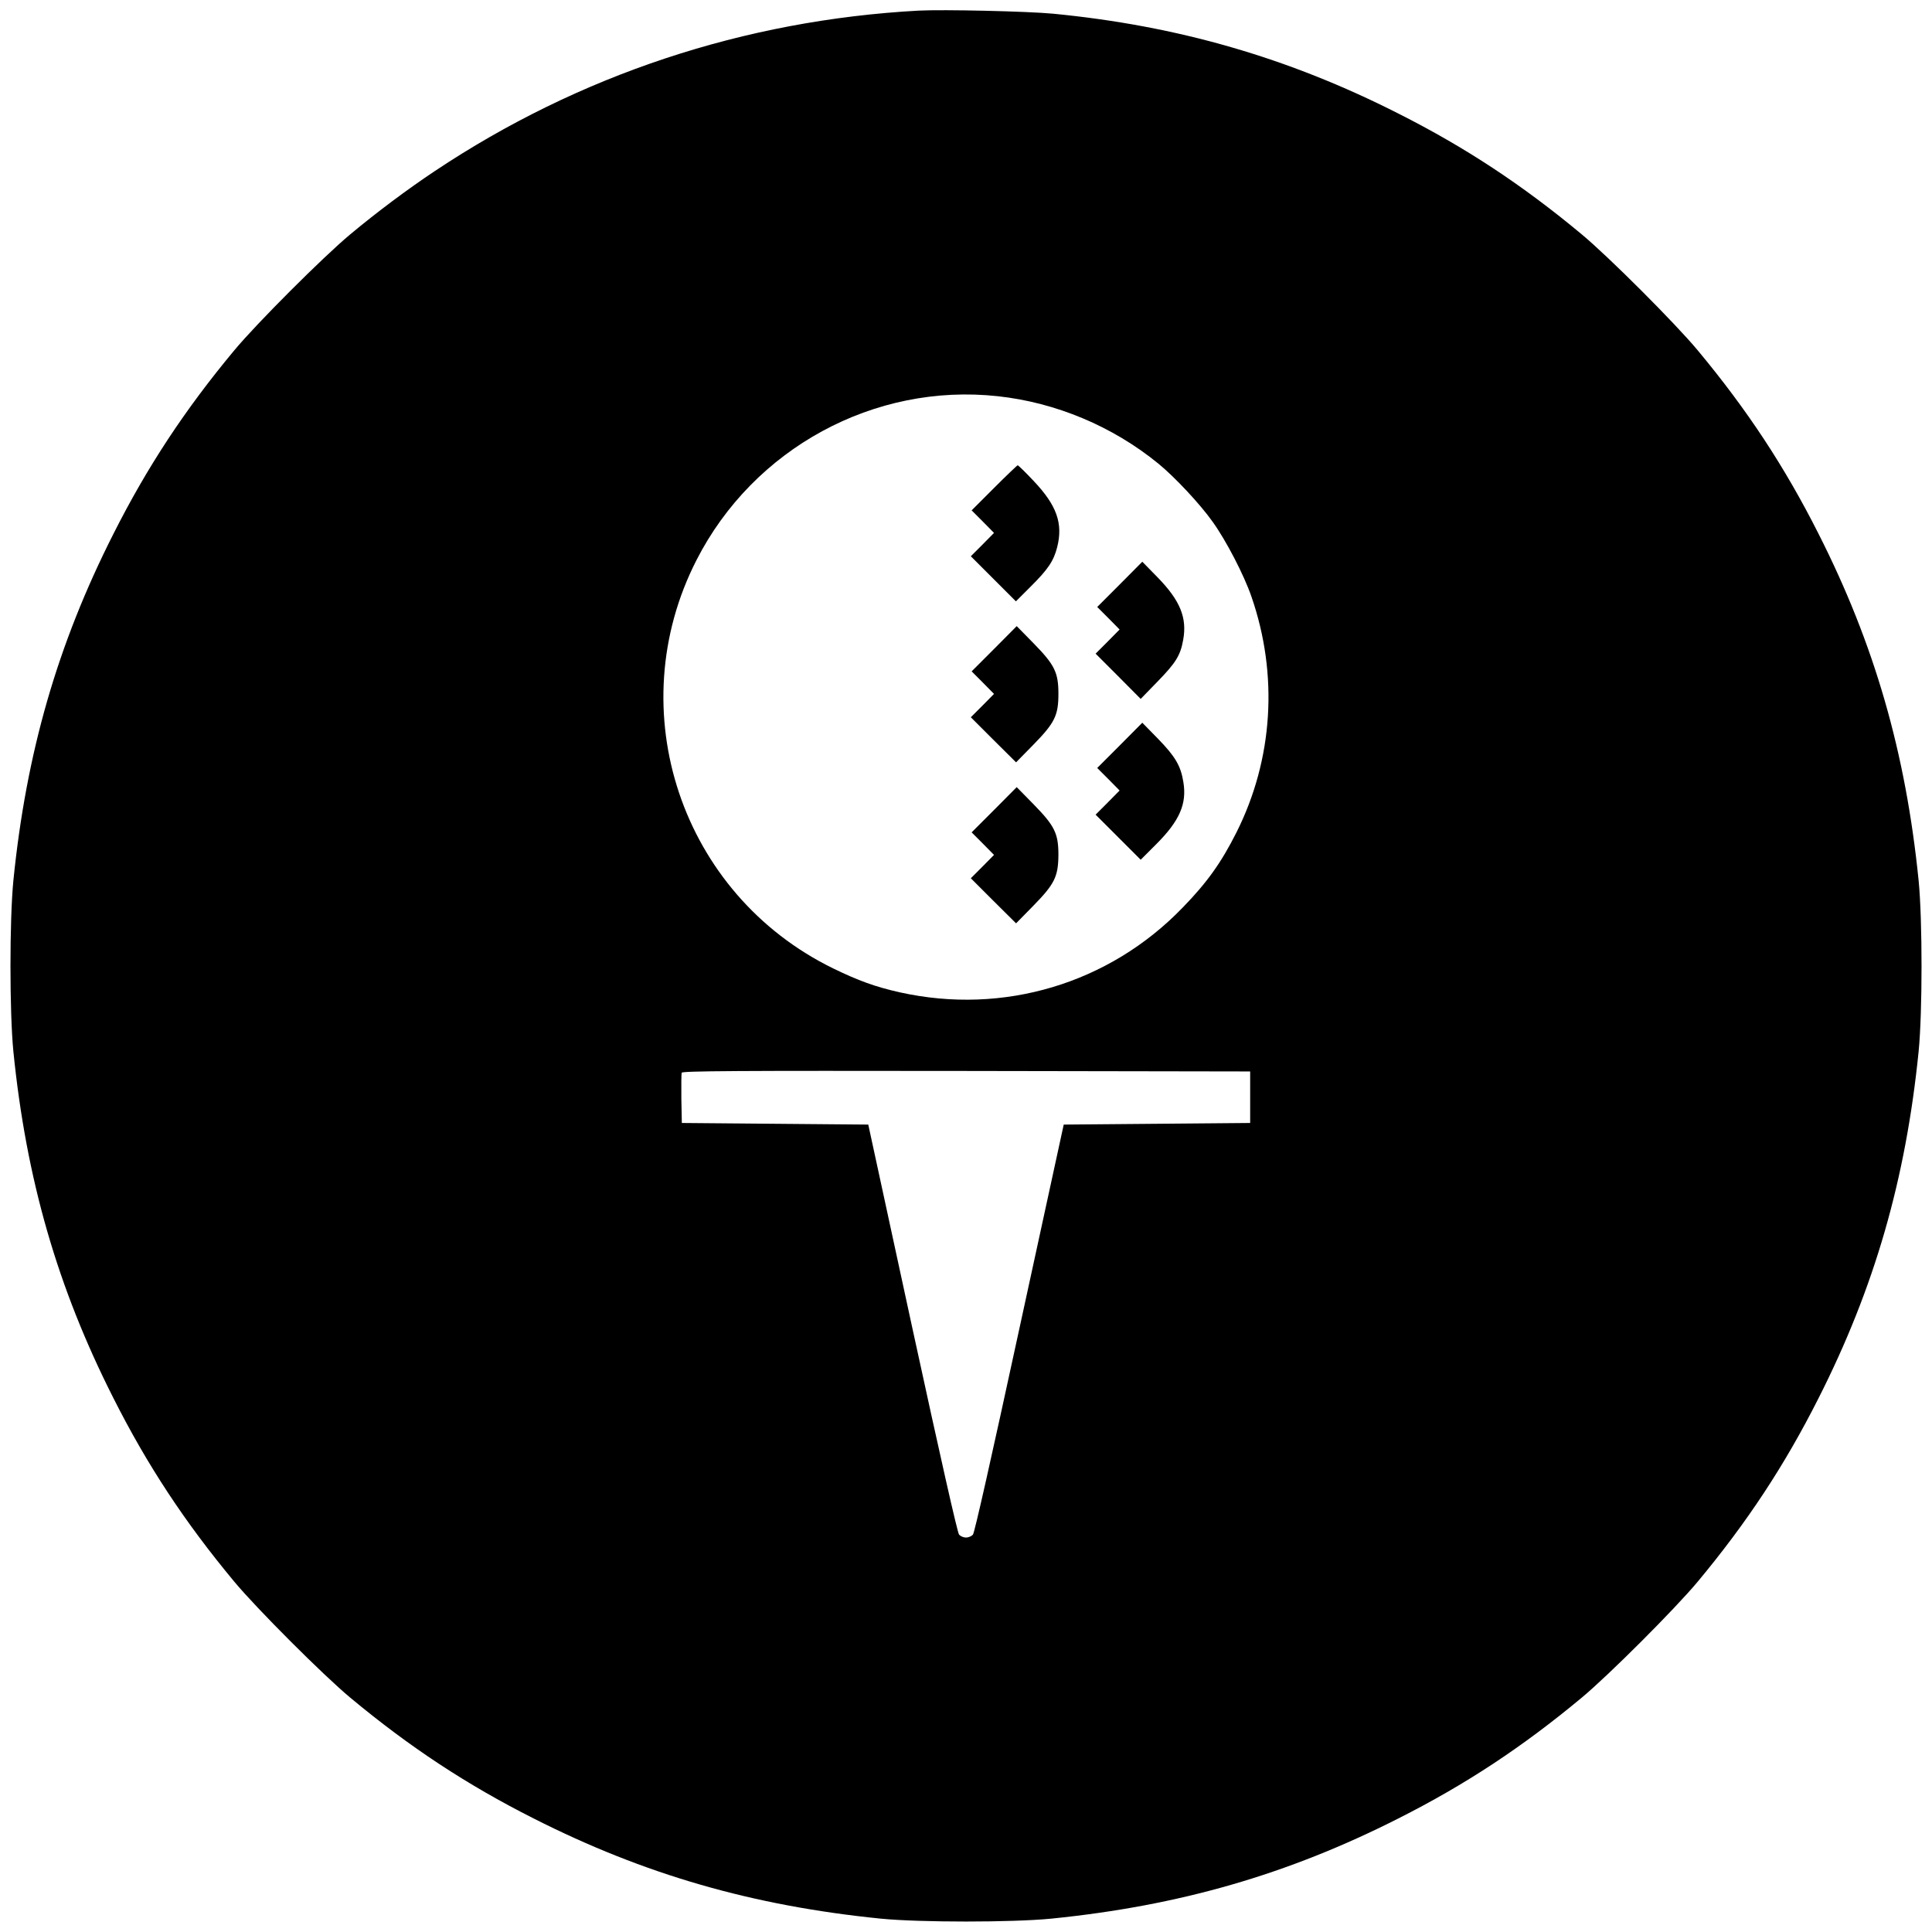
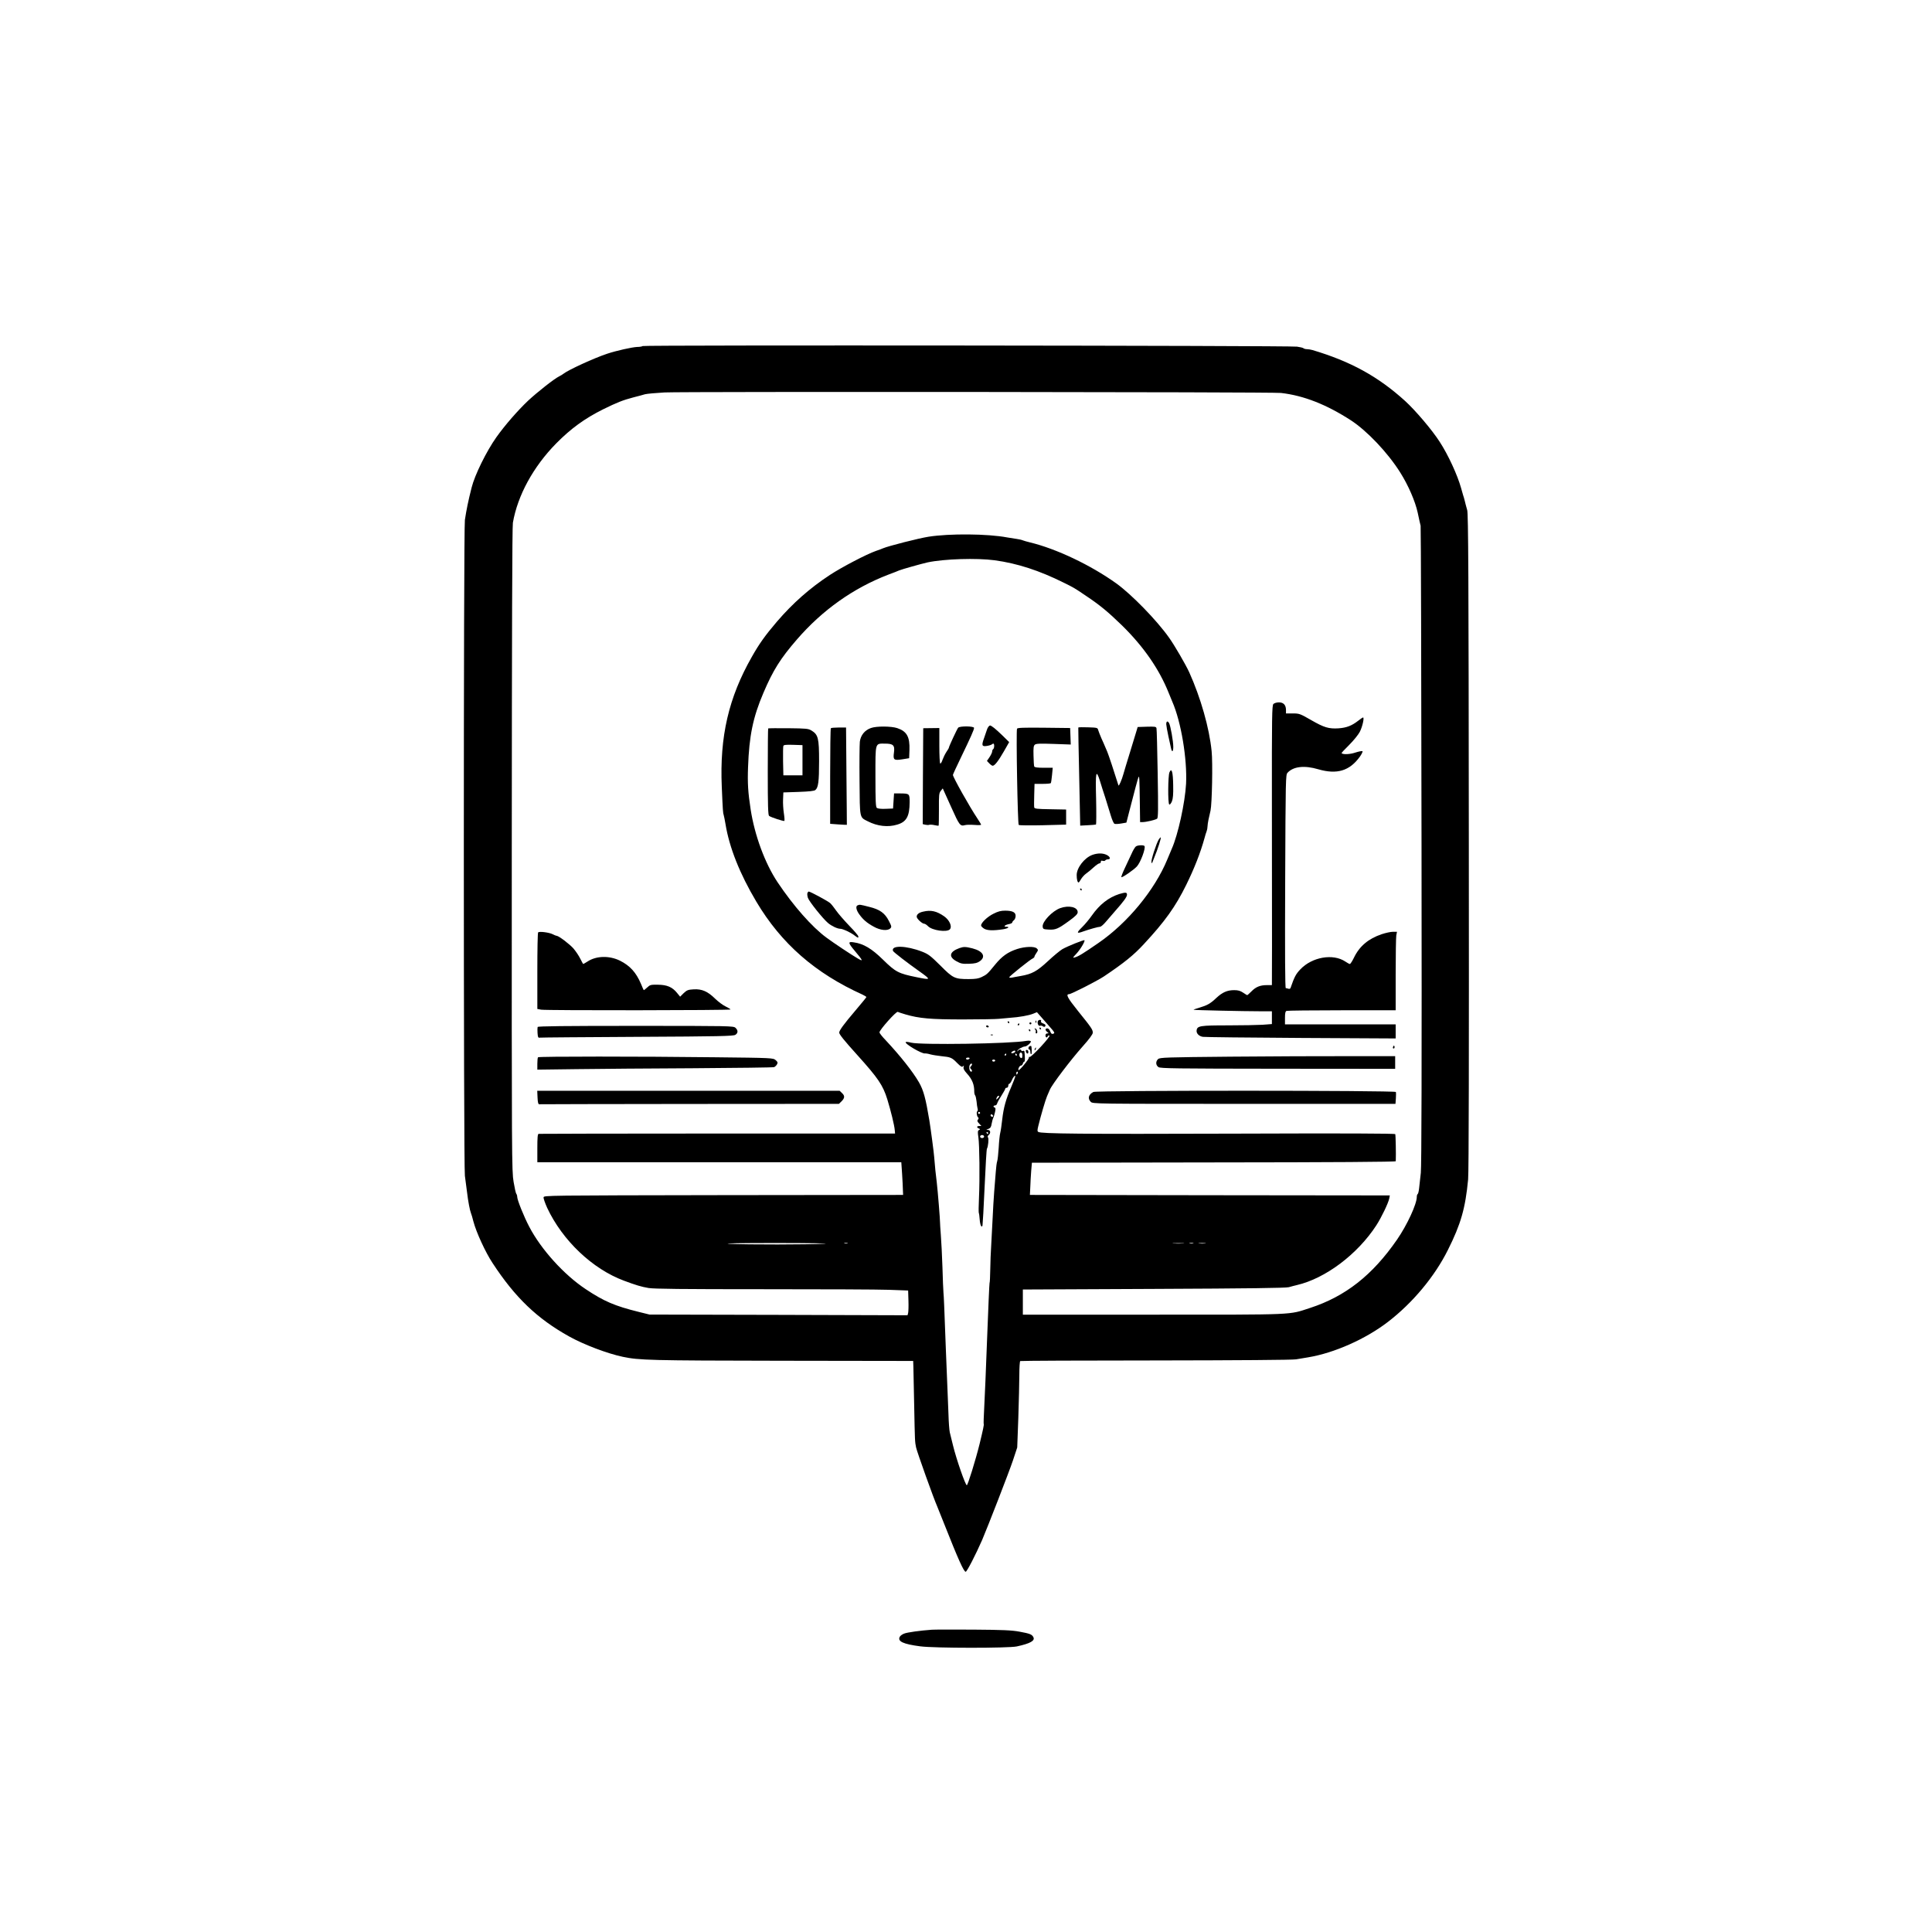
- <svg xmlns="http://www.w3.org/2000/svg" version="1.0" width="1200pt" height="1200pt" viewBox="0 0 1200 1200" preserveAspectRatio="xMidYMid meet">
-   <g transform="translate(0,1200) scale(0.1,-0.1)" fill="#000000" stroke="none">
-     <path d="M5705 11934 c-1082 -59 -2110 -400 -3005 -997 -168 -112 -356 -252 -525 -393 -167 -139 -580 -552 -719 -719 -308 -370 -541 -724 -751 -1140 -348 -687 -542 -1360 -622 -2155 -24 -245 -24 -815 0 -1060 80 -795 274 -1468 622 -2155 210 -416 443 -770 751 -1140 139 -167 552 -580 719 -719 370 -308 724 -541 1140 -751 687 -348 1360 -542 2155 -622 245 -24 815 -24 1060 0 795 80 1468 274 2155 622 416 210 770 443 1140 751 167 139 580 552 719 719 308 370 541 724 751 1140 348 687 542 1360 622 2155 24 245 24 815 0 1060 -80 795 -274 1468 -622 2155 -210 416 -443 770 -751 1140 -139 167 -552 580 -719 719 -370 308 -724 541 -1140 751 -684 347 -1370 545 -2145 620 -158 15 -681 27 -835 19z m493 -2395 c360 -39 713 -187 996 -418 103 -84 260 -252 338 -362 84 -117 195 -331 241 -465 168 -485 135 -1010 -93 -1464 -94 -187 -182 -311 -335 -468 -456 -472 -1112 -668 -1754 -526 -153 34 -260 73 -416 149 -944 461 -1326 1603 -849 2536 354 694 1104 1102 1872 1018z m1567 -4354 l0 -160 -579 -5 -579 -5 -275 -1265 c-175 -808 -279 -1271 -289 -1282 -9 -10 -28 -18 -43 -18 -15 0 -34 8 -43 18 -10 11 -114 472 -290 1282 l-274 1265 -579 5 -579 5 -3 150 c-1 82 0 155 2 162 4 11 332 13 1768 11 l1763 -3 0 -160z" />
-     <path d="M6175 8970 l-140 -140 70 -70 69 -70 -72 -73 -72 -72 140 -140 140 -140 90 90 c109 108 144 160 166 245 38 149 -2 261 -147 414 -50 53 -94 96 -98 96 -3 0 -69 -63 -146 -140z" />
-     <path d="M6955 8370 l-140 -140 70 -70 69 -70 -74 -75 -75 -75 140 -140 140 -141 105 108 c113 116 142 162 159 259 25 137 -19 244 -158 387 l-96 98 -140 -141z" />
-     <path d="M6175 7970 l-140 -140 70 -70 69 -70 -72 -73 -72 -72 140 -140 141 -140 108 110 c132 135 155 181 155 315 0 133 -23 180 -153 313 l-106 108 -140 -141z" />
-     <path d="M6955 7370 l-140 -140 70 -70 69 -70 -74 -75 -75 -75 140 -140 140 -140 97 97 c144 144 191 250 168 386 -16 100 -50 158 -157 268 l-98 100 -140 -141z" />
-     <path d="M6175 6970 l-140 -140 70 -70 69 -70 -72 -73 -72 -72 140 -140 141 -140 108 110 c131 134 154 180 155 315 0 133 -23 180 -153 313 l-106 108 -140 -141z" />
+ <svg xmlns="http://www.w3.org/2000/svg" version="1.0" width="1920pt" height="1920pt" viewBox="0 0 1920 1920" preserveAspectRatio="xMidYMid meet">
+   <g transform="translate(0,1920) scale(0.1,-0.1)" fill="#000000" stroke="none">
+     <path d="M6386 15761 c-3 -4 -27 -9 -54 -9 -50 -2 -207 -37 -297 -67 -130 -43 -387 -161 -435 -199 -8 -7 -27 -18 -41 -25 -51 -25 -216 -155 -312 -244 -101 -96 -228 -241 -314 -362 -98 -138 -215 -375 -246 -500 -33 -129 -52 -223 -67 -322 -14 -100 -14 -6407 0 -6518 6 -44 15 -116 21 -160 11 -94 28 -182 39 -210 5 -11 16 -49 25 -85 28 -106 119 -305 190 -412 225 -344 443 -552 760 -729 147 -82 382 -171 535 -203 163 -34 263 -37 1575 -39 l1310 -2 2 -55 c1 -30 4 -203 8 -385 7 -362 7 -362 19 -420 11 -49 173 -503 212 -591 7 -16 38 -93 68 -170 138 -349 194 -474 213 -474 12 0 99 169 163 315 56 131 267 674 306 790 l43 130 11 295 c5 162 10 354 10 427 0 72 4 134 9 137 5 3 611 6 1347 6 810 1 1361 5 1394 11 30 5 84 14 120 20 260 43 572 182 793 352 245 188 464 450 596 715 129 257 174 416 201 701 7 67 9 1270 7 3355 -2 2646 -5 3259 -16 3296 -7 25 -14 50 -15 55 -2 6 -6 24 -10 40 -4 17 -11 41 -16 55 -4 14 -13 45 -20 70 -35 127 -128 330 -213 460 -75 117 -240 311 -343 405 -269 244 -541 393 -920 506 -17 5 -42 9 -55 9 -14 0 -29 4 -35 9 -5 5 -34 12 -64 16 -81 11 -6498 17 -6504 6z m6344 -466 c227 -26 452 -115 695 -272 161 -105 366 -321 490 -518 80 -127 149 -285 174 -400 15 -71 23 -107 29 -130 3 -11 7 -1440 9 -3175 3 -2253 0 -3184 -7 -3255 -6 -55 -14 -124 -17 -153 -3 -29 -9 -55 -14 -58 -5 -3 -9 -15 -9 -28 0 -72 -95 -278 -197 -426 -244 -353 -513 -564 -863 -678 -218 -71 -123 -67 -1560 -67 l-1295 0 0 125 0 125 1300 6 c949 4 1311 9 1343 17 23 7 59 16 80 21 284 66 603 306 790 594 51 79 119 221 128 266 l6 31 -1788 2 -1789 3 4 80 c1 44 6 116 9 160 l7 80 1808 3 c1192 1 1807 5 1808 12 3 69 -1 261 -5 269 -5 7 -507 9 -1604 5 -1528 -5 -1914 -1 -1943 17 -11 6 -11 17 0 61 25 103 69 252 86 293 7 17 20 46 28 65 21 51 208 298 325 429 68 76 102 123 102 138 0 31 -13 50 -147 216 -103 128 -124 167 -89 167 21 0 278 131 346 176 198 133 296 211 397 321 210 226 314 371 422 590 80 163 140 315 181 463 6 25 16 55 21 68 5 13 9 34 9 47 0 14 5 45 10 70 6 25 14 65 20 89 15 68 23 478 11 591 -23 232 -109 532 -223 785 -35 76 -145 266 -200 343 -124 175 -372 429 -524 539 -256 183 -595 344 -859 408 -27 6 -59 16 -70 20 -11 5 -38 11 -60 14 -22 3 -65 10 -95 15 -194 37 -575 40 -783 7 -96 -15 -398 -92 -452 -115 -11 -5 -42 -17 -70 -26 -92 -32 -339 -161 -458 -239 -201 -132 -369 -281 -527 -465 -116 -136 -176 -220 -248 -348 -231 -405 -321 -793 -299 -1293 10 -236 12 -260 19 -280 3 -8 11 -49 18 -90 38 -233 142 -494 306 -770 248 -417 585 -712 1057 -925 20 -10 37 -20 37 -24 0 -3 -50 -64 -111 -136 -115 -135 -159 -196 -159 -217 0 -17 48 -77 179 -222 209 -232 255 -300 299 -441 36 -118 70 -257 74 -306 l3 -34 -1765 0 c-971 0 -1771 -2 -1777 -3 -10 -1 -13 -38 -13 -142 l0 -140 1809 0 1808 0 8 -117 c4 -65 8 -138 8 -163 l2 -45 -1785 -2 c-1772 -3 -1785 -3 -1788 -22 -2 -11 15 -58 36 -105 152 -324 450 -607 762 -723 117 -44 174 -61 245 -73 53 -9 336 -12 1135 -12 586 0 1151 -2 1255 -6 l190 -7 3 -100 c2 -55 0 -110 -3 -123 l-6 -23 -1282 4 -1282 3 -109 27 c-235 58 -345 105 -526 226 -214 142 -442 393 -560 619 -53 100 -120 267 -120 298 0 11 -4 24 -9 30 -5 5 -17 59 -27 119 -18 106 -19 224 -18 3300 1 2158 4 3209 11 3250 47 272 203 557 430 788 145 147 283 248 468 340 134 66 196 91 300 118 44 11 96 25 115 31 19 5 107 13 195 18 184 9 6042 5 6125 -5z m-2845 -1663 c226 -31 444 -102 685 -222 98 -48 107 -53 219 -129 141 -94 222 -161 360 -295 216 -212 370 -434 465 -671 16 -38 32 -79 37 -90 87 -200 148 -567 136 -814 -10 -187 -80 -508 -142 -646 -7 -16 -27 -64 -44 -105 -126 -306 -396 -633 -686 -832 -155 -107 -198 -133 -235 -143 -22 -6 -20 -2 16 36 39 41 90 126 81 135 -6 6 -172 -61 -220 -89 -23 -14 -88 -67 -142 -118 -110 -102 -160 -129 -270 -148 -38 -7 -80 -14 -92 -17 -13 -2 -23 0 -23 4 0 10 212 180 235 188 8 4 15 11 15 16 0 5 9 23 20 38 18 26 19 30 4 44 -22 23 -117 20 -195 -5 -93 -30 -152 -72 -222 -158 -73 -90 -80 -96 -132 -121 -30 -15 -62 -20 -129 -20 -138 0 -155 8 -281 135 -98 97 -119 113 -180 137 -159 62 -314 66 -290 7 6 -12 141 -117 263 -203 118 -84 116 -87 -30 -57 -178 36 -208 51 -333 174 -112 110 -193 158 -289 172 -61 10 -60 -3 9 -85 83 -99 87 -109 29 -75 -61 35 -241 155 -311 207 -143 105 -329 316 -486 551 -125 188 -227 464 -267 722 -26 170 -32 260 -26 420 11 312 49 497 153 740 95 223 169 341 331 528 256 296 563 513 912 647 47 17 94 36 105 41 29 12 221 66 283 80 166 35 488 45 667 21z m-887 -4513 c137 -40 250 -50 573 -50 169 0 329 3 355 6 27 3 76 7 109 10 94 6 192 24 233 41 l37 15 29 -33 c15 -18 54 -62 85 -97 66 -75 67 -77 46 -85 -12 -4 -20 2 -28 24 -7 18 -19 30 -29 30 -23 0 -23 -19 0 -36 16 -13 16 -13 0 -14 -11 0 -18 -8 -18 -20 0 -21 16 -28 22 -8 2 6 10 9 17 7 18 -6 -179 -218 -197 -213 -7 2 -10 -1 -7 -6 6 -10 -95 -133 -103 -125 -8 8 10 45 23 45 8 0 17 9 20 20 3 11 10 20 15 20 7 0 7 34 1 99 0 7 -7 11 -16 7 -8 -3 -15 -1 -15 4 0 14 -27 12 -33 -2 -4 -9 -6 -9 -6 -1 -1 12 53 43 74 43 20 0 66 41 59 52 -4 6 -22 7 -43 4 -160 -29 -1049 -42 -1145 -18 -27 7 -51 10 -55 6 -15 -15 160 -118 191 -113 7 1 31 -2 53 -9 22 -6 72 -14 110 -18 92 -9 105 -14 157 -68 36 -36 48 -43 58 -33 10 10 11 8 6 -8 -4 -15 5 -32 32 -62 53 -58 75 -111 74 -183 0 -14 4 -30 9 -36 5 -6 11 -33 14 -60 2 -27 7 -59 10 -70 4 -12 2 -24 -3 -28 -11 -7 -4 -54 10 -62 5 -3 4 -12 -3 -20 -10 -12 -7 -20 11 -39 l23 -25 -21 0 c-26 0 -29 -15 -4 -25 15 -6 15 -7 1 -15 -13 -8 -14 -18 -6 -72 11 -75 15 -406 6 -603 -4 -77 -4 -144 -2 -148 3 -5 7 -34 9 -65 4 -56 19 -89 28 -61 2 8 12 180 21 384 9 203 19 374 23 379 12 20 20 101 11 112 -6 7 -4 16 6 24 23 19 19 50 -7 51 -21 1 -21 1 4 10 21 8 28 19 33 52 4 23 11 48 16 57 4 8 12 34 17 57 8 34 7 43 -6 48 -16 6 -8 20 11 20 6 0 14 9 17 20 3 11 22 46 43 78 20 31 37 62 37 67 0 6 7 10 15 10 8 0 15 9 15 20 0 11 5 20 11 20 5 0 16 15 24 34 14 34 35 56 35 38 0 -4 -18 -51 -40 -103 -54 -125 -76 -204 -90 -324 -6 -55 -15 -116 -20 -135 -5 -19 -12 -84 -15 -145 -4 -60 -10 -121 -15 -135 -5 -14 -11 -61 -14 -105 -3 -44 -10 -134 -16 -200 -5 -66 -12 -181 -15 -255 -4 -74 -10 -193 -14 -265 -5 -71 -9 -186 -10 -255 -1 -68 -4 -127 -7 -131 -2 -4 -13 -249 -24 -545 -11 -297 -24 -609 -29 -694 -5 -85 -7 -158 -5 -162 4 -6 -6 -54 -41 -198 -39 -158 -117 -410 -127 -410 -14 0 -104 259 -137 395 -12 50 -26 108 -32 130 -5 22 -11 101 -13 175 -3 74 -7 187 -10 250 -3 63 -10 241 -16 395 -17 459 -20 528 -24 570 -2 22 -7 135 -10 250 -4 116 -11 260 -16 320 -5 61 -8 117 -8 125 1 24 -22 308 -32 395 -11 85 -19 165 -26 255 -3 45 -35 285 -48 365 -37 222 -58 300 -104 380 -62 107 -185 262 -329 416 -35 36 -63 72 -63 79 0 25 168 213 182 204 5 -3 39 -14 76 -25z m1092 -368 c0 -11 -31 -24 -39 -16 -3 3 1 10 9 15 19 12 30 12 30 1z m70 -41 c0 -22 -4 -28 -15 -24 -8 4 -15 17 -15 30 0 15 6 24 15 24 10 0 15 -10 15 -30z m-160 10 c0 -5 -5 -10 -11 -10 -5 0 -7 5 -4 10 3 6 8 10 11 10 2 0 4 -4 4 -10z m105 0 c3 -5 1 -10 -4 -10 -6 0 -11 5 -11 10 0 6 2 10 4 10 3 0 8 -4 11 -10z m-470 -40 c-3 -5 -13 -10 -21 -10 -8 0 -14 5 -14 10 0 6 9 10 21 10 11 0 17 -4 14 -10z m255 -20 c0 -5 -7 -10 -15 -10 -8 0 -15 5 -15 10 0 6 7 10 15 10 8 0 15 -4 15 -10z m-230 -38 c0 -4 -5 -13 -12 -20 -9 -9 -9 -15 0 -24 14 -14 16 -28 3 -28 -14 0 -23 37 -16 60 6 19 25 28 25 12z m454 -87 c-4 -8 -8 -15 -10 -15 -2 0 -4 7 -4 15 0 8 4 15 10 15 5 0 7 -7 4 -15z m-184 -231 c0 -3 -7 -12 -15 -20 -16 -17 -18 -14 -9 10 6 15 24 23 24 10z m-190 -164 c0 -5 -4 -10 -10 -10 -5 0 -10 5 -10 10 0 6 5 10 10 10 6 0 10 -4 10 -10z m127 -36 c-9 -9 -28 6 -21 18 4 6 10 6 17 -1 6 -6 8 -13 4 -17z m-47 -164 c0 -5 -2 -10 -4 -10 -3 0 -8 5 -11 10 -3 6 -1 10 4 10 6 0 11 -4 11 -10z m-40 -35 c0 -8 -9 -15 -20 -15 -11 0 -20 7 -20 15 0 8 9 15 20 15 11 0 20 -7 20 -15z m-1585 -1065 c-158 -9 -774 -10 -945 -1 -80 5 109 8 465 8 330 0 546 -4 480 -7z m228 3 c-7 -2 -21 -2 -30 0 -10 3 -4 5 12 5 17 0 24 -2 18 -5z m3335 0 c-27 -2 -69 -2 -95 0 -27 2 -5 3 47 3 52 0 74 -1 48 -3z m100 0 c-10 -2 -26 -2 -35 0 -10 3 -2 5 17 5 19 0 27 -2 18 -5z m120 0 c-15 -2 -42 -2 -60 0 -18 2 -6 4 27 4 33 0 48 -2 33 -4z" />
+     <path d="M12655 12204 c-14 -15 -16 -109 -15 -1018 1 -550 1 -1175 1 -1388 l-1 -388 -49 0 c-67 0 -110 -17 -154 -62 -21 -21 -40 -38 -42 -38 -2 0 -21 11 -41 25 -28 19 -50 25 -89 25 -69 0 -117 -21 -179 -79 -59 -56 -89 -72 -169 -96 -32 -9 -57 -18 -55 -20 4 -4 501 -15 666 -15 l112 0 0 -64 0 -63 -92 -7 c-50 -3 -206 -6 -347 -6 -274 0 -303 -5 -309 -49 -5 -30 23 -59 62 -65 17 -3 455 -8 974 -11 l942 -5 0 70 0 70 -550 0 -550 0 0 64 c0 49 4 65 16 70 9 3 256 6 550 6 l534 0 0 353 c0 193 3 369 6 390 l7 37 -41 0 c-22 0 -72 -11 -111 -24 -133 -45 -222 -120 -277 -236 -16 -33 -34 -60 -39 -60 -6 0 -26 11 -45 24 -122 82 -331 46 -448 -78 -44 -46 -59 -75 -97 -185 -3 -7 -12 -10 -21 -7 -9 3 -20 6 -26 6 -7 0 -9 333 -6 1060 4 1026 5 1060 23 1080 57 63 168 76 306 35 186 -54 311 -16 413 125 19 27 31 52 26 55 -5 3 -37 -3 -71 -14 -53 -18 -122 -21 -137 -6 -2 2 32 39 76 82 45 45 91 102 106 131 26 51 46 142 32 142 -4 0 -26 -15 -49 -33 -63 -49 -114 -69 -194 -75 -98 -6 -143 7 -275 83 -108 62 -116 65 -180 65 l-68 0 0 33 c0 50 -24 77 -70 77 -22 0 -45 -7 -55 -16z" />
+     <path d="M5348 9934 c-5 -4 -8 -177 -8 -384 l0 -377 38 -7 c54 -9 1882 -7 1882 2 -1 4 -22 17 -49 30 -26 12 -73 47 -104 77 -74 73 -132 98 -214 93 -55 -3 -67 -8 -99 -38 l-35 -35 -31 38 c-47 58 -99 80 -190 81 -72 1 -78 -1 -107 -28 -17 -16 -32 -28 -34 -25 -2 2 -14 29 -26 59 -49 116 -110 183 -210 233 -106 52 -236 49 -323 -9 -21 -13 -39 -24 -42 -24 -2 0 -15 24 -30 54 -14 29 -45 74 -67 100 -39 44 -147 126 -167 126 -5 0 -23 7 -40 16 -36 18 -133 30 -144 18z" />
+     <path d="M5343 8994 c-2 -6 -3 -33 -1 -60 3 -43 6 -49 23 -46 11 2 448 5 970 8 812 4 953 7 973 20 28 18 28 45 1 70 -20 18 -51 19 -991 19 -711 0 -972 -3 -975 -11z" />
+     <path d="M13846 8801 c-4 -7 -5 -15 -2 -18 9 -9 19 4 14 18 -4 11 -6 11 -12 0z" />
+     <path d="M12232 8699 c-652 -6 -704 -8 -723 -24 -26 -24 -24 -61 4 -80 20 -13 165 -15 1188 -16 l1164 -1 0 63 0 63 -465 0 c-256 1 -781 -2 -1168 -5z" />
+     <path d="M5347 8693 c-4 -3 -7 -33 -7 -65 l0 -58 388 5 c213 3 738 7 1167 9 429 3 788 7 798 11 10 4 23 17 29 28 9 17 7 24 -14 42 -25 21 -31 22 -604 28 -747 9 -1749 9 -1757 0z" />
+     <path d="M5342 8293 c2 -47 7 -68 16 -67 6 1 680 2 1496 3 l1483 1 27 26 c32 33 33 54 3 82 l-23 22 -1503 0 -1502 0 3 -67z" />
+     <path d="M10865 8348 c-48 -26 -58 -65 -25 -98 20 -20 33 -20 1524 -20 l1504 0 4 53 c2 28 2 58 0 65 -6 16 -2976 17 -3007 0z" />
+     <path d="M11590 12003 c1 -16 10 -68 21 -118 11 -49 23 -102 26 -118 9 -47 23 -41 23 11 0 56 -27 207 -41 234 -14 27 -29 22 -29 -9z" />
+     <path d="M9823 11978 c-6 -7 -13 -22 -16 -33 -3 -11 -15 -46 -27 -79 -27 -74 -23 -87 27 -79 21 3 42 10 48 14 5 5 13 9 17 9 12 0 10 -48 -2 -55 -5 -3 -10 -14 -10 -23 0 -10 -12 -35 -26 -56 l-26 -38 23 -24 c12 -13 28 -24 34 -24 20 0 56 46 111 142 l53 93 -67 66 c-65 63 -109 99 -123 99 -4 0 -11 -6 -16 -12z" />
+     <path d="M8655 11965 c-62 -22 -102 -72 -110 -136 -3 -30 -5 -205 -3 -390 3 -378 -1 -359 82 -401 95 -49 200 -61 292 -33 93 27 123 83 124 223 0 85 -2 86 -95 87 l-60 0 -5 -75 -5 -75 -73 -3 c-46 -2 -79 2 -88 9 -11 9 -14 65 -14 310 0 346 -5 329 94 329 83 0 100 -16 90 -89 -10 -73 -1 -80 83 -67 l68 11 3 80 c5 132 -26 187 -121 219 -60 20 -207 21 -262 1z" />
+     <path d="M9522 11968 c-12 -15 -92 -187 -92 -198 0 -4 -11 -23 -25 -43 -13 -20 -30 -55 -38 -77 -7 -23 -18 -40 -23 -38 -5 2 -9 81 -9 178 l0 175 -80 -1 -80 -1 -3 -476 -2 -477 25 -6 c14 -3 31 -4 39 -1 7 3 31 2 52 -3 21 -5 40 -7 42 -5 2 2 3 75 3 162 -1 142 1 161 18 183 l20 25 36 -80 c20 -44 44 -96 52 -115 77 -172 86 -183 133 -170 14 4 55 5 93 2 37 -3 67 -2 67 2 0 4 -17 33 -38 64 -77 115 -242 409 -242 431 0 5 36 83 80 174 98 203 130 275 130 293 0 19 -143 20 -158 2z" />
+     <path d="M10716 11970 c-1 -3 3 -223 9 -490 l10 -485 75 4 c41 2 78 5 82 7 3 2 4 117 1 254 -7 272 -1 300 37 183 11 -38 36 -115 55 -173 18 -58 43 -138 55 -178 12 -40 28 -76 36 -79 8 -3 38 -2 66 3 l52 9 27 105 c53 208 90 344 94 349 8 8 9 -5 13 -286 l2 -163 24 0 c36 0 129 22 145 34 11 8 12 86 6 446 -4 239 -9 443 -12 453 -4 16 -15 17 -96 15 l-91 -3 -12 -40 c-6 -22 -35 -116 -64 -210 -29 -93 -58 -190 -65 -215 -16 -59 -46 -128 -50 -115 -41 132 -99 306 -111 334 -9 20 -20 45 -24 56 -4 11 -20 46 -34 77 -14 32 -28 69 -32 82 -6 24 -9 25 -101 28 -52 2 -96 1 -97 -2z" />
+     <path d="M7634 11961 c-2 -2 -4 -197 -4 -431 0 -333 3 -430 13 -438 17 -14 146 -56 152 -50 3 3 1 37 -5 75 -6 38 -10 101 -8 139 l3 69 151 5 c106 4 156 9 167 19 29 24 37 82 37 287 0 227 -9 263 -74 303 -32 20 -50 22 -231 24 -108 1 -199 0 -201 -2z m341 -316 l0 -150 -95 0 -95 0 -3 140 c-1 76 0 145 3 152 3 11 27 13 97 11 l93 -3 0 -150z" />
+     <path d="M8257 11963 c-4 -3 -7 -219 -7 -478 l0 -472 82 -6 c46 -3 83 -5 84 -4 0 1 -1 219 -4 485 l-4 482 -73 0 c-39 0 -75 -3 -78 -7z" />
+     <path d="M10107 11958 c-10 -28 6 -948 17 -956 6 -5 115 -6 241 -3 l230 6 0 75 0 75 -157 3 c-134 2 -157 5 -160 18 -2 9 -2 65 0 125 l3 109 79 0 c43 0 81 3 83 8 3 4 8 40 12 80 l7 72 -90 0 c-63 0 -91 4 -94 13 -3 6 -6 55 -7 108 -2 78 0 98 14 109 12 10 51 12 186 7 l170 -6 -3 82 -3 82 -261 3 c-206 2 -263 0 -267 -10z" />
+     <path d="M11622 11525 c-15 -33 -17 -311 -2 -320 6 -4 17 10 26 30 11 28 15 68 13 161 -2 134 -15 178 -37 129z" />
+     <path d="M11516 10858 c-23 -35 -78 -205 -73 -225 4 -16 5 -16 11 2 4 11 11 29 16 40 38 92 71 197 65 203 -2 2 -10 -7 -19 -20z" />
+     <path d="M11288 10788 c-9 -7 -29 -40 -43 -73 -15 -33 -45 -97 -67 -143 -22 -46 -37 -86 -34 -89 7 -8 124 73 154 106 37 40 89 181 76 203 -8 12 -68 10 -86 -4z" />
+     <path d="M10855 10704 c-78 -29 -155 -128 -155 -200 0 -44 8 -74 19 -74 3 0 14 15 24 33 10 17 32 42 50 55 17 12 52 40 75 62 24 22 50 40 58 40 8 0 14 7 14 16 0 11 6 13 19 9 11 -3 22 -1 26 5 3 5 15 10 26 10 30 0 22 27 -13 44 -38 19 -90 19 -143 0z" />
+     <path d="M10735 10360 c3 -5 8 -10 11 -10 2 0 4 5 4 10 0 6 -5 10 -11 10 -5 0 -7 -4 -4 -10z" />
+     <path d="M8024 10325 c-3 -8 -1 -30 5 -48 13 -37 147 -205 200 -250 36 -30 93 -57 121 -57 25 0 99 -34 139 -64 41 -30 41 -30 41 -12 0 8 -41 56 -91 107 -50 52 -108 119 -129 149 -21 30 -48 65 -61 76 -23 20 -197 114 -212 114 -4 0 -10 -7 -13 -15z" />
+     <path d="M11122 10315 c-105 -34 -195 -104 -272 -214 -25 -36 -69 -89 -99 -118 -56 -55 -52 -64 16 -39 59 21 148 46 166 46 8 0 33 21 54 46 21 25 61 71 88 102 94 106 125 149 125 171 0 24 -14 25 -78 6z" />
+     <path d="M8523 10203 c-22 -8 -14 -48 16 -89 39 -54 76 -86 144 -123 65 -37 138 -44 165 -17 14 14 13 21 -14 73 -40 79 -90 115 -197 141 -90 23 -94 24 -114 15z" />
+     <path d="M10536 10175 c-78 -28 -180 -135 -174 -184 3 -24 7 -26 60 -29 69 -4 94 7 206 89 63 46 82 66 82 84 0 51 -88 71 -174 40z" />
+     <path d="M9173 10140 c-41 -9 -63 -27 -63 -50 0 -20 54 -70 75 -70 8 0 24 -11 37 -24 41 -43 190 -64 218 -31 24 28 -4 91 -56 128 -76 53 -132 66 -211 47z" />
+     <path d="M9872 10119 c-59 -29 -122 -89 -122 -116 0 -8 13 -21 30 -32 32 -19 90 -21 188 -6 51 8 73 25 31 25 -31 0 -13 18 26 26 19 3 35 11 35 17 0 5 7 15 15 21 9 6 17 24 18 40 3 39 -29 56 -104 56 -42 0 -70 -7 -117 -31z" />
+     <path d="M9535 9778 c-100 -36 -111 -86 -30 -131 44 -24 59 -27 125 -25 59 2 82 8 108 26 62 45 31 100 -73 127 -68 17 -88 18 -130 3z" />
+     <path d="M10321 9060 c-19 -11 -6 -61 14 -54 8 4 21 1 29 -5 13 -11 26 -5 26 11 0 5 -12 13 -26 18 -14 6 -23 14 -19 19 8 14 -8 21 -24 11z" />
+     <path d="M10291 9044 c0 -11 3 -14 6 -6 3 7 2 16 -1 19 -3 4 -6 -2 -5 -13z" />
+     <path d="M10015 9040 c3 -5 8 -10 11 -10 2 0 4 5 4 10 0 6 -5 10 -11 10 -5 0 -7 -4 -4 -10z" />
+     <path d="M10230 9030 c0 -5 5 -10 10 -10 6 0 10 5 10 10 0 6 -4 10 -10 10 -5 0 -10 -4 -10 -10z" />
+     <path d="M10115 9020 c-3 -5 -1 -10 4 -10 6 0 11 5 11 10 0 6 -2 10 -4 10 -3 0 -8 -4 -11 -10z" />
+     <path d="M9800 9000 c0 -5 7 -10 16 -10 8 0 12 5 9 10 -3 6 -10 10 -16 10 -5 0 -9 -4 -9 -10z" />
+     <path d="M10330 8980 c0 -5 5 -10 11 -10 5 0 7 5 4 10 -3 6 -8 10 -11 10 -2 0 -4 -4 -4 -10z" />
+     <path d="M10287 8970 c6 -7 9 -19 6 -26 -3 -8 0 -14 7 -14 16 0 8 43 -10 48 -12 3 -12 2 -3 -8z" />
+     <path d="M10225 8960 c3 -5 8 -10 11 -10 2 0 4 5 4 10 0 6 -5 10 -11 10 -5 0 -7 -4 -4 -10z" />
+     <path d="M9848 8913 c7 -3 16 -2 19 1 4 3 -2 6 -13 5 -11 0 -14 -3 -6 -6z" />
+     <path d="M10233 8803 c-15 -5 -17 -33 -3 -33 6 0 10 -12 10 -26 0 -14 4 -23 9 -20 7 5 5 76 -2 82 -1 1 -8 -1 -14 -3z" />
+     <path d="M10285 8779 c-4 -6 -5 -12 -2 -15 2 -3 7 2 10 11 7 17 1 20 -8 4z" />
+     <path d="M10197 8764 c-8 -8 3 -34 14 -34 11 0 12 27 0 34 -4 3 -11 3 -14 0z" />
+     <path d="M9260 3004 c-112 -8 -246 -26 -276 -39 -18 -7 -37 -21 -42 -31 -25 -46 34 -73 203 -95 141 -19 877 -19 960 -1 134 29 184 57 164 93 -14 27 -35 35 -139 54 -75 14 -169 18 -455 20 -198 1 -385 1 -415 -1z" />
  </g>
</svg>
